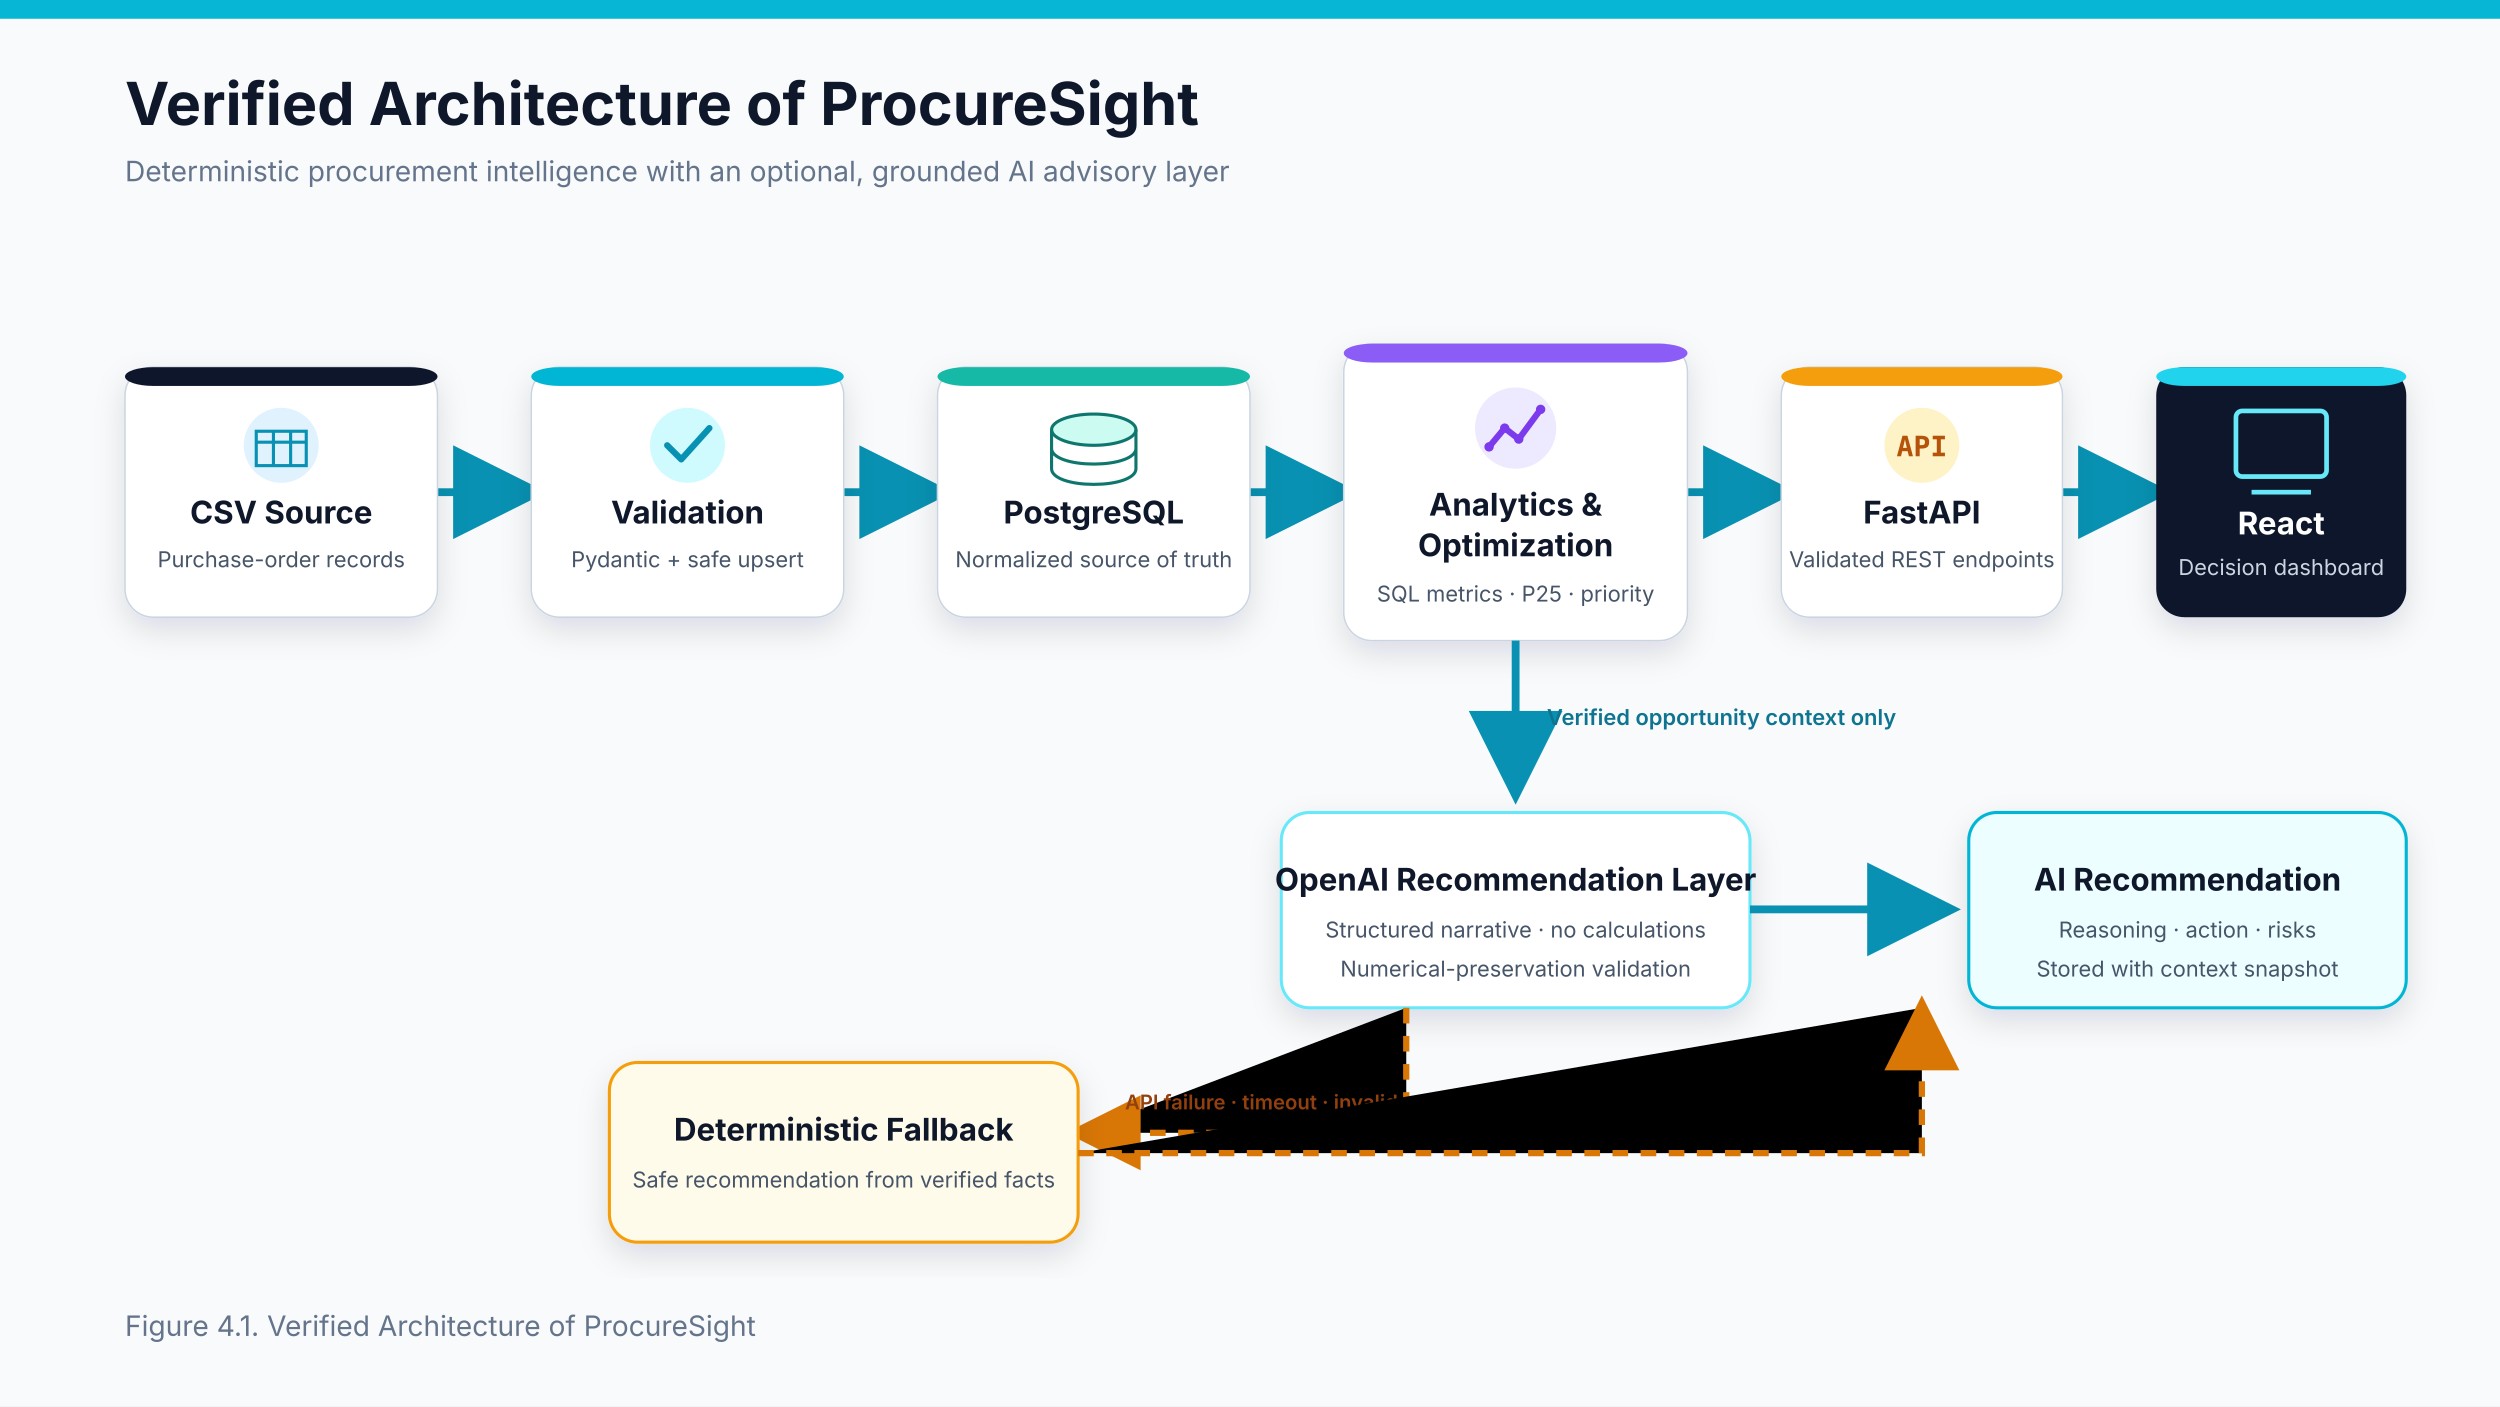
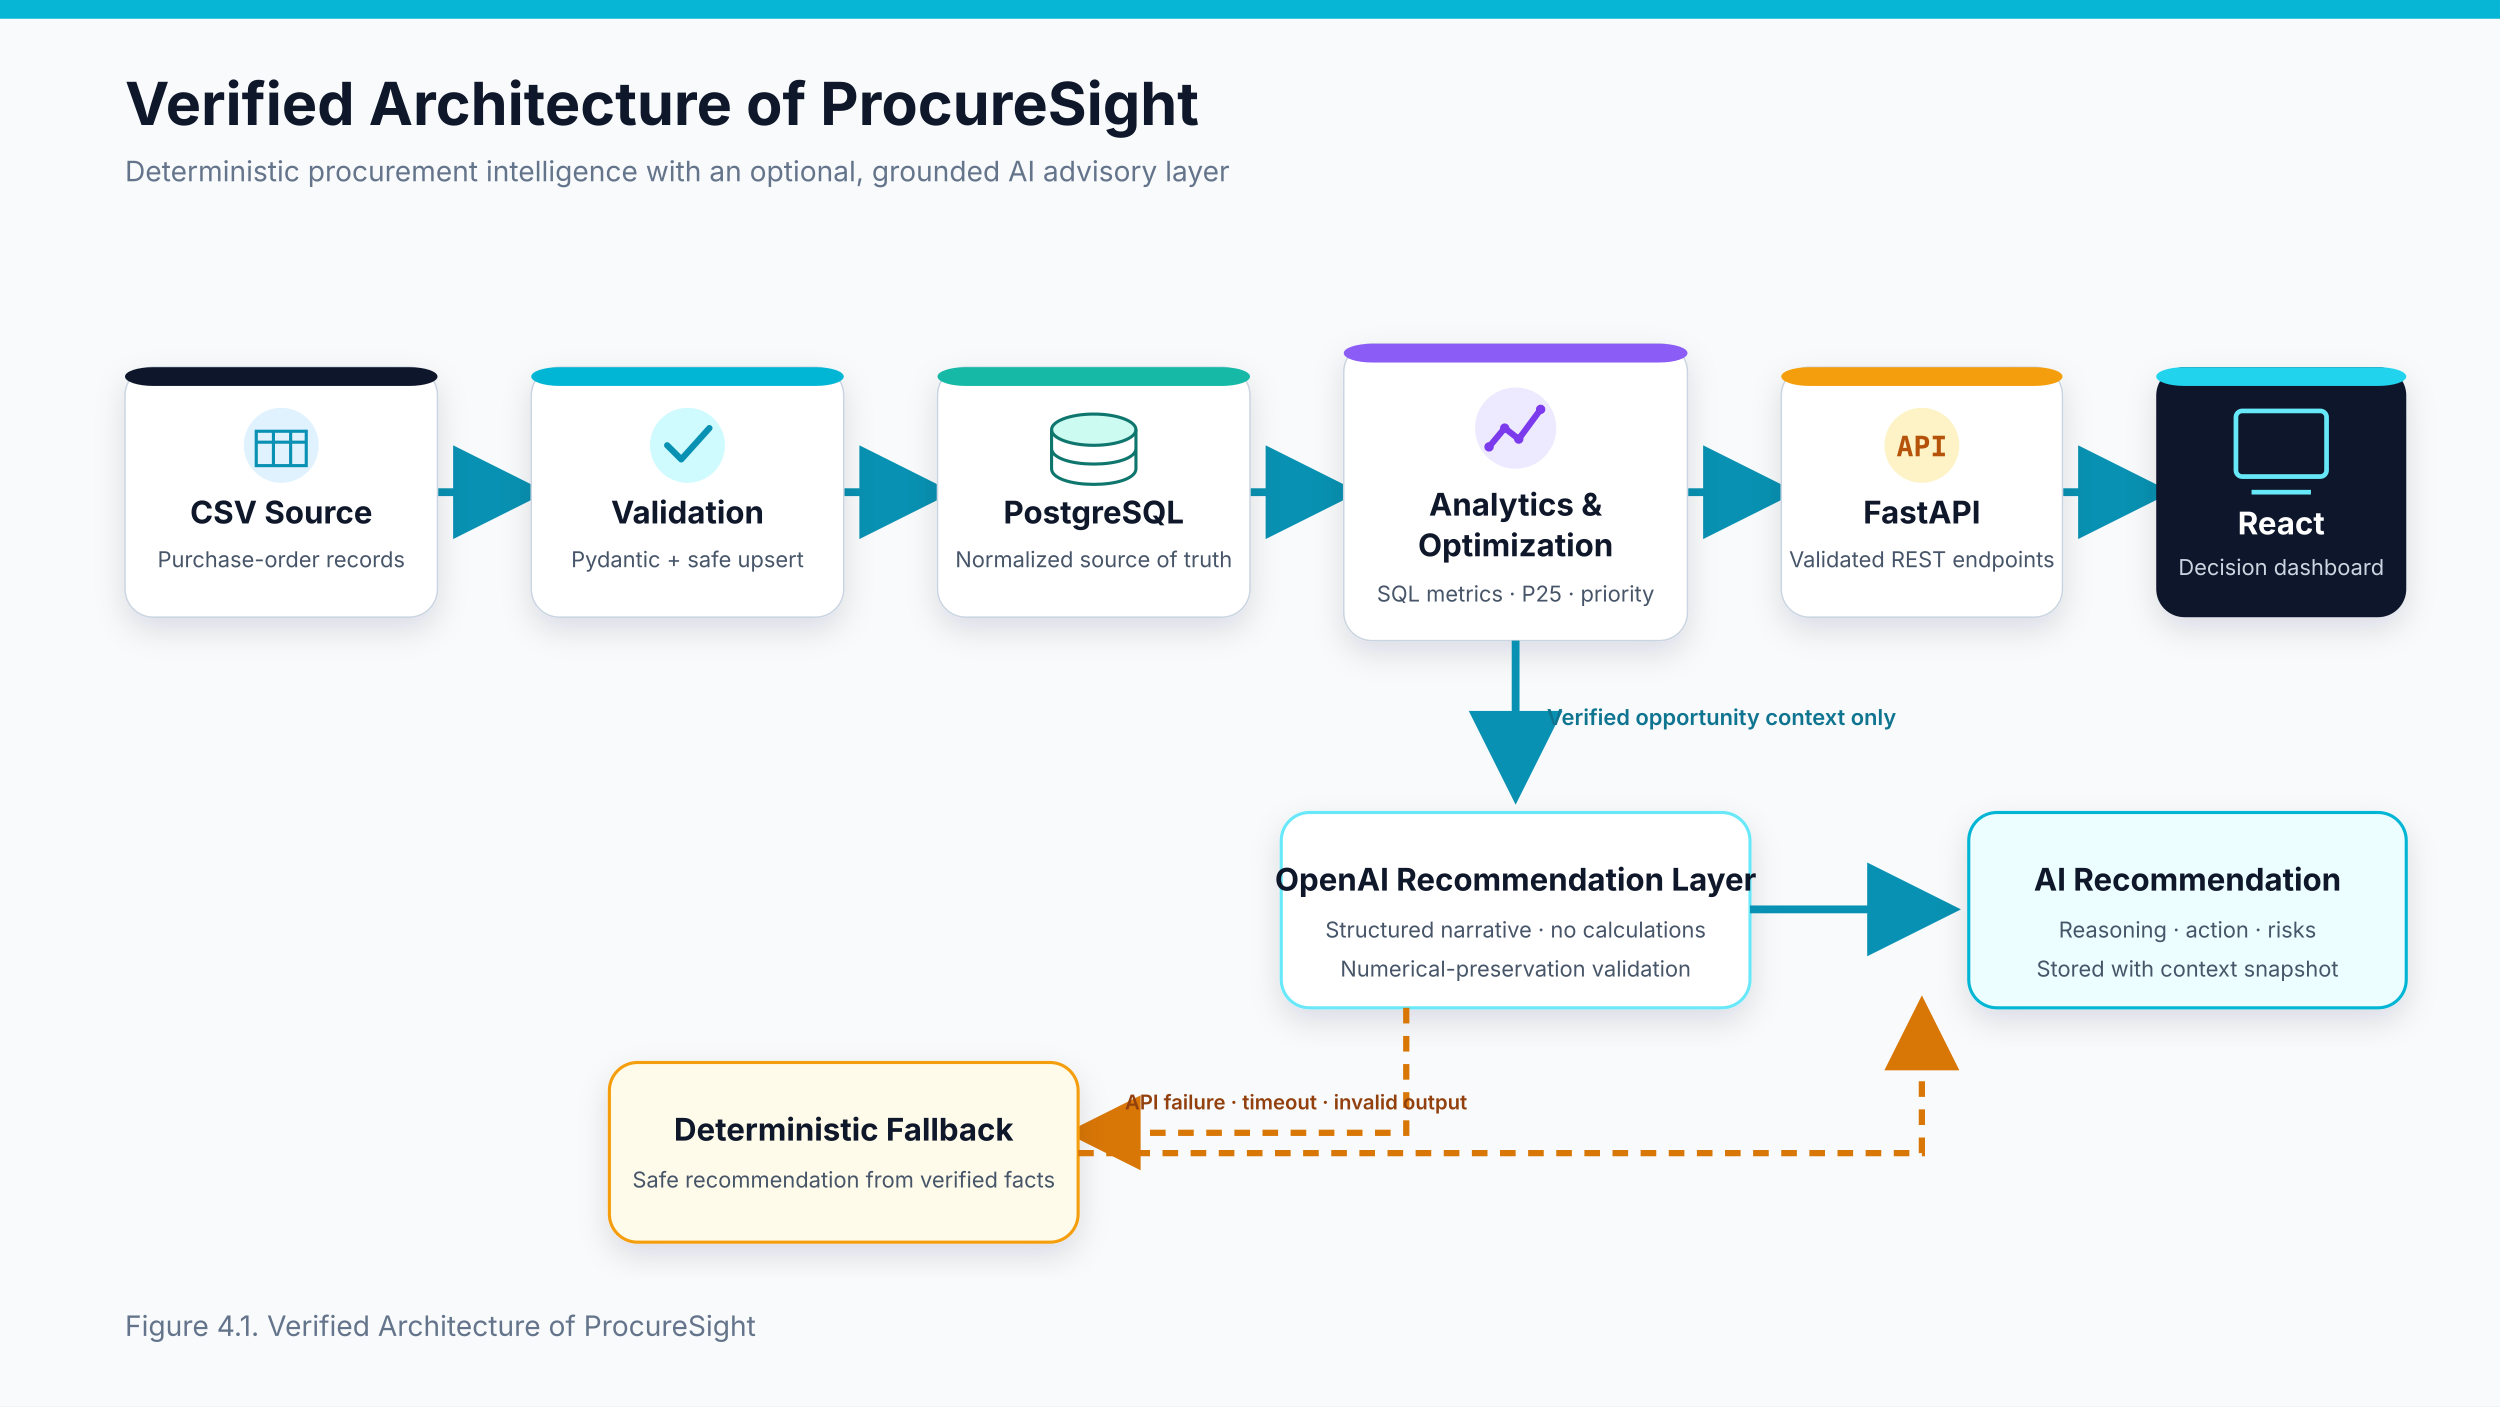
<svg xmlns="http://www.w3.org/2000/svg" width="1600" height="900" viewBox="0 0 1600 900">
  <defs>
    <filter id="shadow" x="-20%" y="-20%" width="140%" height="140%">
      <feDropShadow dx="0" dy="8" stdDeviation="10" flood-color="#0f172a" flood-opacity="0.12" />
    </filter>
    <marker id="arrow" markerWidth="12" markerHeight="12" refX="10" refY="6" orient="auto">
      <path d="M0,0 L12,6 L0,12 Z" fill="#0891b2" />
    </marker>
    <marker id="arrowAmber" markerWidth="12" markerHeight="12" refX="10" refY="6" orient="auto">
      <path d="M0,0 L12,6 L0,12 Z" fill="#d97706" />
    </marker>
    <style>
      .title{font:700 38px Inter,Arial,sans-serif;fill:#0f172a}.sub{font:400 18px Inter,Arial,sans-serif;fill:#64748b}
      .boxTitle{font:700 20px Inter,Arial,sans-serif;fill:#0f172a}.boxSub{font:400 14px Inter,Arial,sans-serif;fill:#475569}
      .label{font:600 14px Inter,Arial,sans-serif;fill:#0e7490}.small{font:600 13px Inter,Arial,sans-serif;fill:#92400e}
    </style>
  </defs>
  <rect width="1600" height="900" fill="#f8fafc" />
  <rect x="0" y="0" width="1600" height="12" fill="#06b6d4" />
  <text x="80" y="80" class="title">Verified Architecture of ProcureSight</text>
  <text x="80" y="116" class="sub">Deterministic procurement intelligence with an optional, grounded AI advisory layer</text>
-   <path d="M280 315 H340" stroke="#0891b2" stroke-width="5" marker-end="url(#arrow)" />
-   <path d="M540 315 H600" stroke="#0891b2" stroke-width="5" marker-end="url(#arrow)" />
-   <path d="M800 315 H860" stroke="#0891b2" stroke-width="5" marker-end="url(#arrow)" />
-   <path d="M1080 315 H1140" stroke="#0891b2" stroke-width="5" marker-end="url(#arrow)" />
-   <path d="M1320 315 H1380" stroke="#0891b2" stroke-width="5" marker-end="url(#arrow)" />
+   <path d="M280 315 H340" fill="none" stroke="#0891b2" stroke-width="5" marker-end="url(#arrow)" />
+   <path d="M540 315 H600" fill="none" stroke="#0891b2" stroke-width="5" marker-end="url(#arrow)" />
+   <path d="M800 315 H860" fill="none" stroke="#0891b2" stroke-width="5" marker-end="url(#arrow)" />
+   <path d="M1080 315 H1140" fill="none" stroke="#0891b2" stroke-width="5" marker-end="url(#arrow)" />
+   <path d="M1320 315 H1380" fill="none" stroke="#0891b2" stroke-width="5" marker-end="url(#arrow)" />
  <g filter="url(#shadow)">
    <rect x="80" y="235" rx="18" width="200" height="160" fill="#fff" stroke="#cbd5e1" />
    <rect x="80" y="235" rx="18" width="200" height="12" fill="#0f172a" />
  </g>
  <circle cx="180" cy="285" r="24" fill="#e0f2fe" />
  <path d="M164 276h32v22h-32zM164 283h32M175 276v22M186 276v22" fill="none" stroke="#0891b2" stroke-width="2" />
  <text x="180" y="335" text-anchor="middle" class="boxTitle">CSV Source</text>
  <text x="180" y="363" text-anchor="middle" class="boxSub">Purchase-order records</text>
  <g filter="url(#shadow)">
    <rect x="340" y="235" rx="18" width="200" height="160" fill="#fff" stroke="#cbd5e1" />
    <rect x="340" y="235" rx="18" width="200" height="12" fill="#06b6d4" />
  </g>
  <circle cx="440" cy="285" r="24" fill="#cffafe" />
  <path d="M427 285l9 9 18-20" fill="none" stroke="#0891b2" stroke-width="4" stroke-linecap="round" stroke-linejoin="round" />
  <text x="440" y="335" text-anchor="middle" class="boxTitle">Validation</text>
  <text x="440" y="363" text-anchor="middle" class="boxSub">Pydantic + safe upsert</text>
  <g filter="url(#shadow)">
    <rect x="600" y="235" rx="18" width="200" height="160" fill="#fff" stroke="#cbd5e1" />
    <rect x="600" y="235" rx="18" width="200" height="12" fill="#14b8a6" />
  </g>
  <ellipse cx="700" cy="275" rx="27" ry="10" fill="#ccfbf1" stroke="#0f766e" stroke-width="2" />
  <path d="M673 275v25c0 6 12 10 27 10s27-4 27-10v-25M673 287c0 6 12 10 27 10s27-4 27-10" fill="none" stroke="#0f766e" stroke-width="2" />
  <text x="700" y="335" text-anchor="middle" class="boxTitle">PostgreSQL</text>
  <text x="700" y="363" text-anchor="middle" class="boxSub">Normalized source of truth</text>
  <g filter="url(#shadow)">
    <rect x="860" y="220" rx="18" width="220" height="190" fill="#fff" stroke="#cbd5e1" />
    <rect x="860" y="220" rx="18" width="220" height="12" fill="#8b5cf6" />
  </g>
  <circle cx="970" cy="274" r="26" fill="#ede9fe" />
  <path d="M953 286l10-12 9 7 14-19" fill="none" stroke="#7c3aed" stroke-width="4" stroke-linecap="round" />
  <circle cx="953" cy="286" r="3" fill="#7c3aed" />
  <circle cx="963" cy="274" r="3" fill="#7c3aed" />
  <circle cx="972" cy="281" r="3" fill="#7c3aed" />
  <circle cx="986" cy="262" r="3" fill="#7c3aed" />
  <text x="970" y="330" text-anchor="middle" class="boxTitle">Analytics &amp;</text>
  <text x="970" y="356" text-anchor="middle" class="boxTitle">Optimization</text>
  <text x="970" y="385" text-anchor="middle" class="boxSub">SQL metrics · P25 · priority</text>
  <g filter="url(#shadow)">
    <rect x="1140" y="235" rx="18" width="180" height="160" fill="#fff" stroke="#cbd5e1" />
    <rect x="1140" y="235" rx="18" width="180" height="12" fill="#f59e0b" />
  </g>
  <circle cx="1230" cy="285" r="24" fill="#fef3c7" />
  <text x="1230" y="292" text-anchor="middle" style="font:700 18px monospace;fill:#b45309">API</text>
  <text x="1230" y="335" text-anchor="middle" class="boxTitle">FastAPI</text>
  <text x="1230" y="363" text-anchor="middle" class="boxSub">Validated REST endpoints</text>
  <g filter="url(#shadow)">
    <rect x="1380" y="235" rx="18" width="160" height="160" fill="#0f172a" />
    <rect x="1380" y="235" rx="18" width="160" height="12" fill="#22d3ee" />
  </g>
  <rect x="1431" y="263" rx="4" width="58" height="42" fill="none" stroke="#67e8f9" stroke-width="3" />
  <path d="M1441 315h38" stroke="#67e8f9" stroke-width="3" />
  <text x="1460" y="342" text-anchor="middle" style="font:700 20px Inter,Arial;fill:#fff">React</text>
  <text x="1460" y="368" text-anchor="middle" style="font:400 14px Inter,Arial;fill:#cbd5e1">Decision dashboard</text>
-   <path d="M970 410 V505" stroke="#0891b2" stroke-width="5" marker-end="url(#arrow)" />
+   <path d="M970 410 V505" fill="none" stroke="#0891b2" stroke-width="5" marker-end="url(#arrow)" />
  <text x="990" y="464" class="label">Verified opportunity context only</text>
  <g filter="url(#shadow)">
    <rect x="820" y="520" rx="18" width="300" height="125" fill="#fff" stroke="#67e8f9" stroke-width="2" />
  </g>
  <text x="970" y="570" text-anchor="middle" class="boxTitle">OpenAI Recommendation Layer</text>
  <text x="970" y="600" text-anchor="middle" class="boxSub">Structured narrative · no calculations</text>
  <text x="970" y="625" text-anchor="middle" class="boxSub">Numerical-preservation validation</text>
-   <path d="M1120 582 H1245" stroke="#0891b2" stroke-width="5" marker-end="url(#arrow)" />
+   <path d="M1120 582 H1245" fill="none" stroke="#0891b2" stroke-width="5" marker-end="url(#arrow)" />
  <g filter="url(#shadow)">
    <rect x="1260" y="520" rx="18" width="280" height="125" fill="#ecfeff" stroke="#06b6d4" stroke-width="2" />
  </g>
  <text x="1400" y="570" text-anchor="middle" class="boxTitle">AI Recommendation</text>
  <text x="1400" y="600" text-anchor="middle" class="boxSub">Reasoning · action · risks</text>
  <text x="1400" y="625" text-anchor="middle" class="boxSub">Stored with context snapshot</text>
-   <path d="M900 645 V725 H690" stroke="#d97706" stroke-width="4" stroke-dasharray="10 8" marker-end="url(#arrowAmber)" />
+   <path d="M900 645 V725 H690" fill="none" stroke="#d97706" stroke-width="4" stroke-dasharray="10 8" marker-end="url(#arrowAmber)" />
  <text x="720" y="710" class="small">API failure · timeout · invalid output</text>
  <g filter="url(#shadow)">
    <rect x="390" y="680" rx="18" width="300" height="115" fill="#fffbeb" stroke="#f59e0b" stroke-width="2" />
  </g>
  <text x="540" y="730" text-anchor="middle" class="boxTitle">Deterministic Fallback</text>
  <text x="540" y="760" text-anchor="middle" class="boxSub">Safe recommendation from verified facts</text>
-   <path d="M690 738 H1230 V645" stroke="#d97706" stroke-width="4" stroke-dasharray="10 8" marker-end="url(#arrowAmber)" />
+   <path d="M690 738 H1230 V645" fill="none" stroke="#d97706" stroke-width="4" stroke-dasharray="10 8" marker-end="url(#arrowAmber)" />
  <text x="80" y="855" class="sub">Figure 4.1. Verified Architecture of ProcureSight</text>
</svg>
